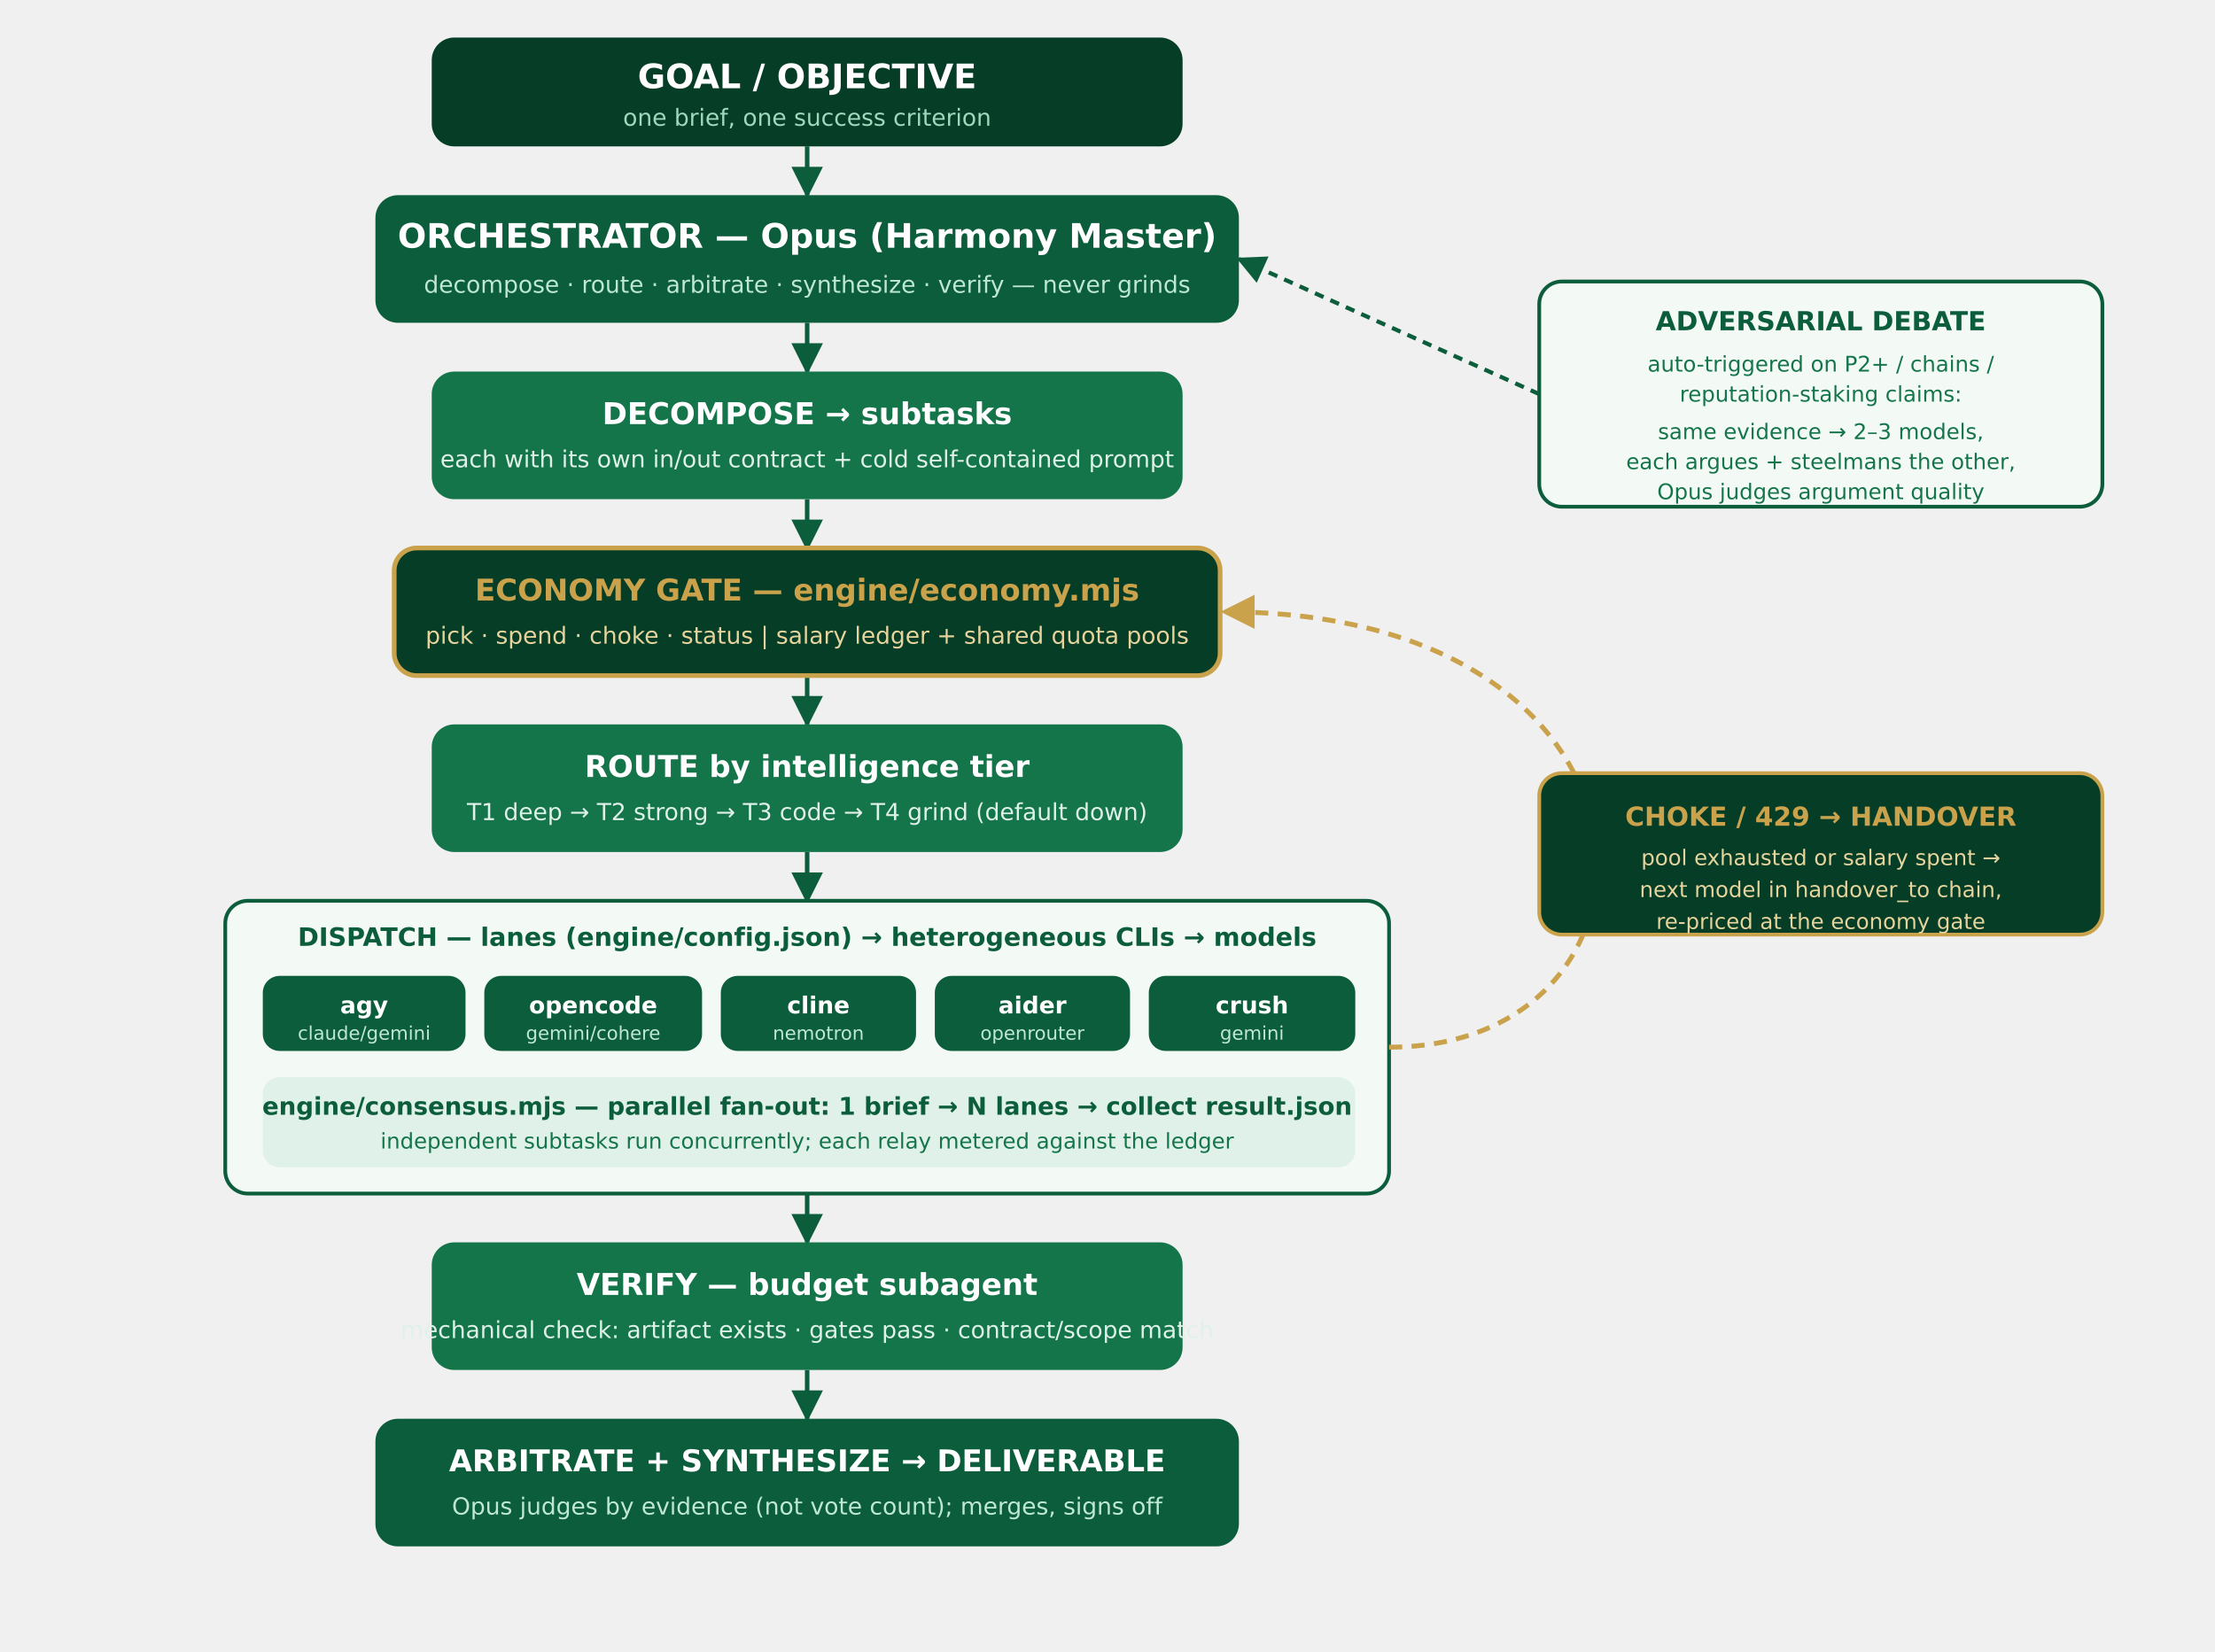
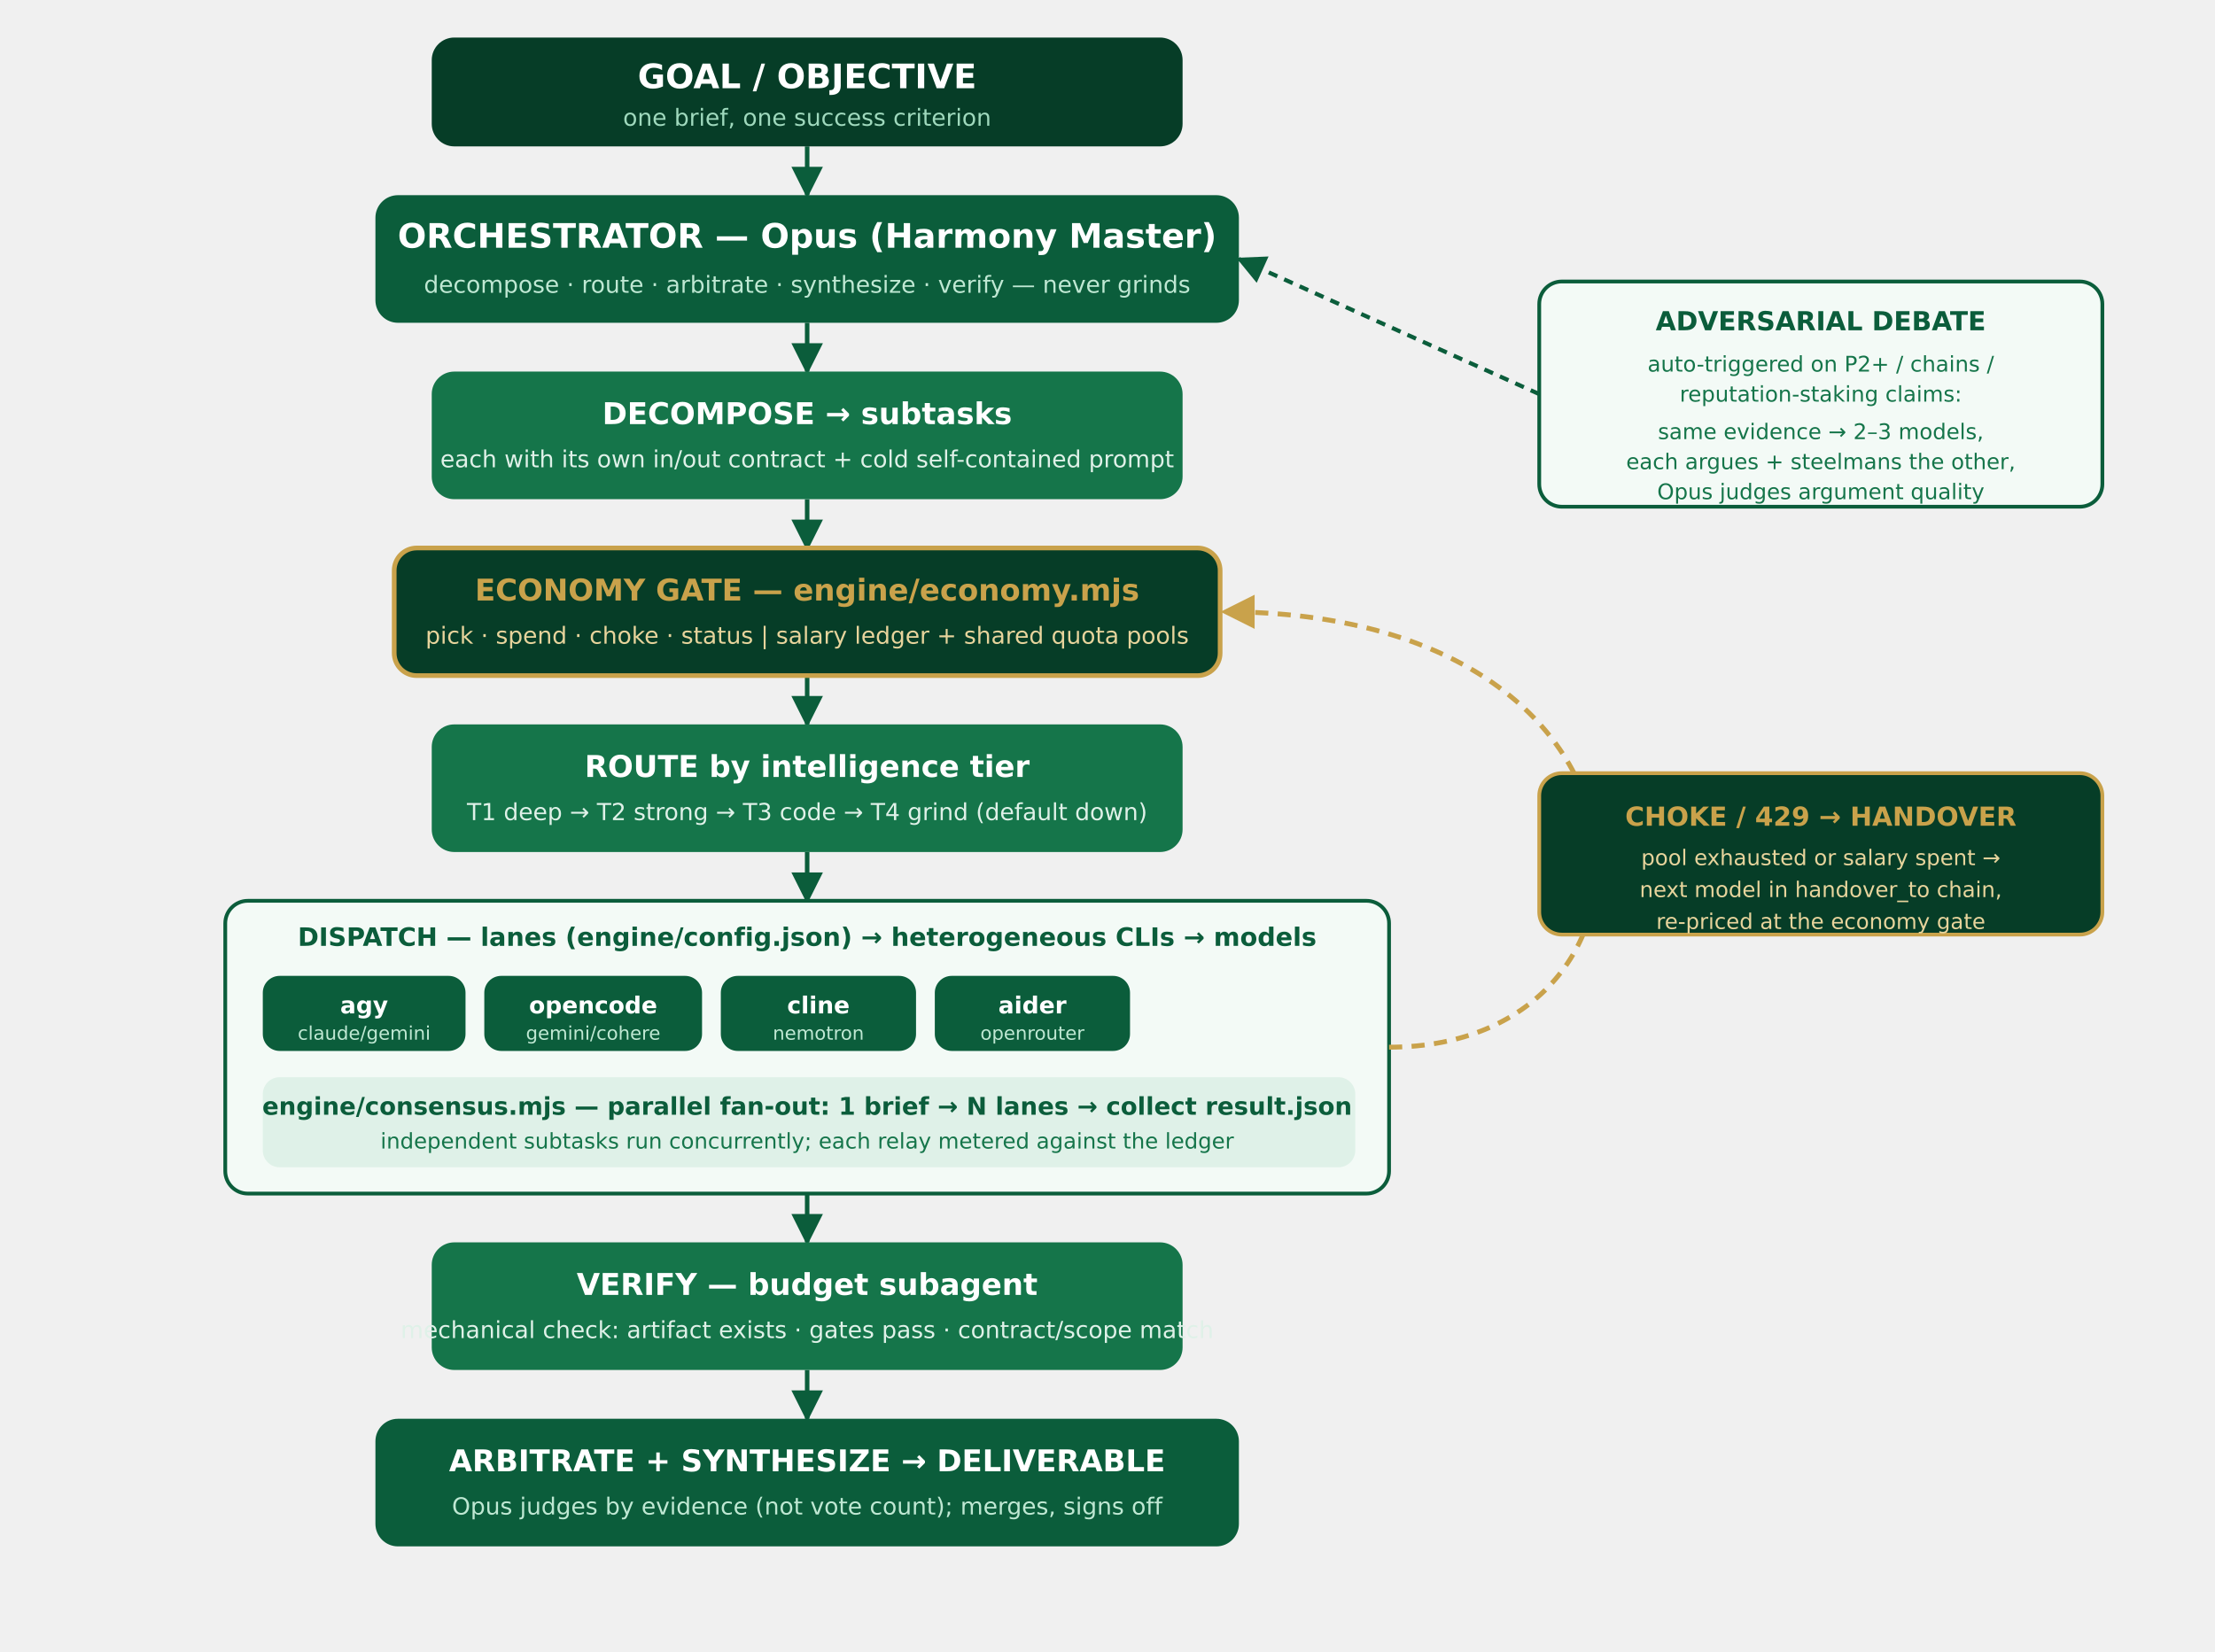
<svg xmlns="http://www.w3.org/2000/svg" viewBox="0 0 1180 880" width="1180" height="880" font-family="'DejaVu Sans','Segoe UI',Arial,sans-serif" role="img" aria-label="HGR orchestration flow">
  <defs>
    <marker id="arw" viewBox="0 0 10 10" refX="9" refY="5" markerWidth="7" markerHeight="7" orient="auto-start-reverse">
      <path d="M0 0 L10 5 L0 10 z" fill="#0B5D3B" />
    </marker>
    <marker id="arwg" viewBox="0 0 10 10" refX="9" refY="5" markerWidth="7" markerHeight="7" orient="auto-start-reverse">
      <path d="M0 0 L10 5 L0 10 z" fill="#C9A24B" />
    </marker>
  </defs>
  <g stroke="#0B5D3B" stroke-width="2.4" fill="none">
    <line x1="430" y1="78" x2="430" y2="104" marker-end="url(#arw)" />
    <line x1="430" y1="172" x2="430" y2="198" marker-end="url(#arw)" />
    <line x1="430" y1="266" x2="430" y2="292" marker-end="url(#arw)" />
    <line x1="430" y1="360" x2="430" y2="386" marker-end="url(#arw)" />
    <line x1="430" y1="454" x2="430" y2="480" marker-end="url(#arw)" />
    <line x1="430" y1="636" x2="430" y2="662" marker-end="url(#arw)" />
    <line x1="430" y1="730" x2="430" y2="756" marker-end="url(#arw)" />
  </g>
  <rect x="230" y="20" width="400" height="58" rx="12" fill="#063D27" />
  <text x="430" y="47" text-anchor="middle" fill="#fff" font-size="18" font-weight="700">GOAL / OBJECTIVE</text>
  <text x="430" y="67" text-anchor="middle" fill="#9fd9bd" font-size="12.5">one brief, one success criterion</text>
  <rect x="200" y="104" width="460" height="68" rx="12" fill="#0B5D3B" />
  <text x="430" y="132" text-anchor="middle" fill="#fff" font-size="18" font-weight="700">ORCHESTRATOR — Opus (Harmony Master)</text>
  <text x="430" y="156" text-anchor="middle" fill="#bfe8d3" font-size="12.5">decompose · route · arbitrate · synthesize · verify — never grinds</text>
  <rect x="230" y="198" width="400" height="68" rx="12" fill="#15754A" />
  <text x="430" y="226" text-anchor="middle" fill="#fff" font-size="16" font-weight="700">DECOMPOSE → subtasks</text>
  <text x="430" y="249" text-anchor="middle" fill="#dff1e8" font-size="12.5">each with its own in/out contract + cold self-contained prompt</text>
  <rect x="210" y="292" width="440" height="68" rx="12" fill="#063D27" stroke="#C9A24B" stroke-width="2.5" />
  <text x="430" y="320" text-anchor="middle" fill="#C9A24B" font-size="16" font-weight="700">ECONOMY GATE — engine/economy.mjs</text>
  <text x="430" y="343" text-anchor="middle" fill="#e7d49c" font-size="12.5">pick · spend · choke · status  |  salary ledger + shared quota pools</text>
  <rect x="230" y="386" width="400" height="68" rx="12" fill="#15754A" />
  <text x="430" y="414" text-anchor="middle" fill="#fff" font-size="16" font-weight="700">ROUTE by intelligence tier</text>
  <text x="430" y="437" text-anchor="middle" fill="#dff1e8" font-size="12.5">T1 deep → T2 strong → T3 code → T4 grind  (default down)</text>
  <rect x="120" y="480" width="620" height="156" rx="12" fill="#f3faf6" stroke="#0B5D3B" stroke-width="2" />
  <text x="430" y="504" text-anchor="middle" fill="#0B5D3B" font-size="13.5" font-weight="700">DISPATCH — lanes (engine/config.json) → heterogeneous CLIs → models</text>
  <g font-size="12.5" font-weight="700" text-anchor="middle">
    <rect x="140" y="520" width="108" height="40" rx="9" fill="#0B5D3B" />
    <text x="194" y="540" fill="#fff">agy</text>
    <text x="194" y="554" fill="#bfe8d3" font-size="10" font-weight="400">claude/gemini</text>
    <rect x="258" y="520" width="116" height="40" rx="9" fill="#0B5D3B" />
    <text x="316" y="540" fill="#fff">opencode</text>
    <text x="316" y="554" fill="#bfe8d3" font-size="10" font-weight="400">gemini/cohere</text>
    <rect x="384" y="520" width="104" height="40" rx="9" fill="#0B5D3B" />
    <text x="436" y="540" fill="#fff">cline</text>
    <text x="436" y="554" fill="#bfe8d3" font-size="10" font-weight="400">nemotron</text>
    <rect x="498" y="520" width="104" height="40" rx="9" fill="#0B5D3B" />
    <text x="550" y="540" fill="#fff">aider</text>
    <text x="550" y="554" fill="#bfe8d3" font-size="10" font-weight="400">openrouter</text>
-     <rect x="612" y="520" width="110" height="40" rx="9" fill="#0B5D3B" />
-     <text x="667" y="540" fill="#fff">crush</text>
-     <text x="667" y="554" fill="#bfe8d3" font-size="10" font-weight="400">gemini</text>
  </g>
  <rect x="140" y="574" width="582" height="48" rx="9" fill="#dff1e8" />
  <text x="430" y="594" text-anchor="middle" fill="#0B5D3B" font-size="13" font-weight="700">engine/consensus.mjs — parallel fan-out: 1 brief → N lanes → collect result.json</text>
  <text x="430" y="612" text-anchor="middle" fill="#15754A" font-size="11.5">independent subtasks run concurrently; each relay metered against the ledger</text>
  <rect x="230" y="662" width="400" height="68" rx="12" fill="#15754A" />
  <text x="430" y="690" text-anchor="middle" fill="#fff" font-size="16" font-weight="700">VERIFY — budget subagent</text>
  <text x="430" y="713" text-anchor="middle" fill="#dff1e8" font-size="12.5">mechanical check: artifact exists · gates pass · contract/scope match</text>
  <rect x="200" y="756" width="460" height="68" rx="12" fill="#0B5D3B" />
  <text x="430" y="784" text-anchor="middle" fill="#fff" font-size="16" font-weight="700">ARBITRATE + SYNTHESIZE → DELIVERABLE</text>
  <text x="430" y="807" text-anchor="middle" fill="#bfe8d3" font-size="12.5">Opus judges by evidence (not vote count); merges, signs off</text>
  <g stroke="#C9A24B" stroke-width="2.6" fill="none" stroke-dasharray="7 5">
    <path d="M740 558 C 900 558 900 326 652 326" marker-end="url(#arwg)" />
  </g>
  <rect x="820" y="412" width="300" height="86" rx="12" fill="#063D27" stroke="#C9A24B" stroke-width="2" />
  <text x="970" y="440" text-anchor="middle" fill="#C9A24B" font-size="14" font-weight="700">CHOKE / 429 → HANDOVER</text>
  <text x="970" y="461" text-anchor="middle" fill="#e7d49c" font-size="11.5">pool exhausted or salary spent →</text>
  <text x="970" y="478" text-anchor="middle" fill="#e7d49c" font-size="11.5">next model in handover_to chain,</text>
  <text x="970" y="495" text-anchor="middle" fill="#e7d49c" font-size="11.5">re-priced at the economy gate</text>
  <rect x="820" y="150" width="300" height="120" rx="12" fill="#f3faf6" stroke="#0B5D3B" stroke-width="2" />
  <text x="970" y="176" text-anchor="middle" fill="#0B5D3B" font-size="14" font-weight="700">ADVERSARIAL DEBATE</text>
  <text x="970" y="198" text-anchor="middle" fill="#15754A" font-size="11.5">auto-triggered on P2+ / chains /</text>
  <text x="970" y="214" text-anchor="middle" fill="#15754A" font-size="11.5">reputation-staking claims:</text>
  <text x="970" y="234" text-anchor="middle" fill="#15754A" font-size="11.5">same evidence → 2–3 models,</text>
  <text x="970" y="250" text-anchor="middle" fill="#15754A" font-size="11.5">each argues + steelmans the other,</text>
  <text x="970" y="266" text-anchor="middle" fill="#15754A" font-size="11.5">Opus judges argument quality</text>
  <g stroke="#0B5D3B" stroke-width="2.2" fill="none" stroke-dasharray="5 4">
    <path d="M820 210 L 660 138" marker-end="url(#arw)" />
  </g>
</svg>
